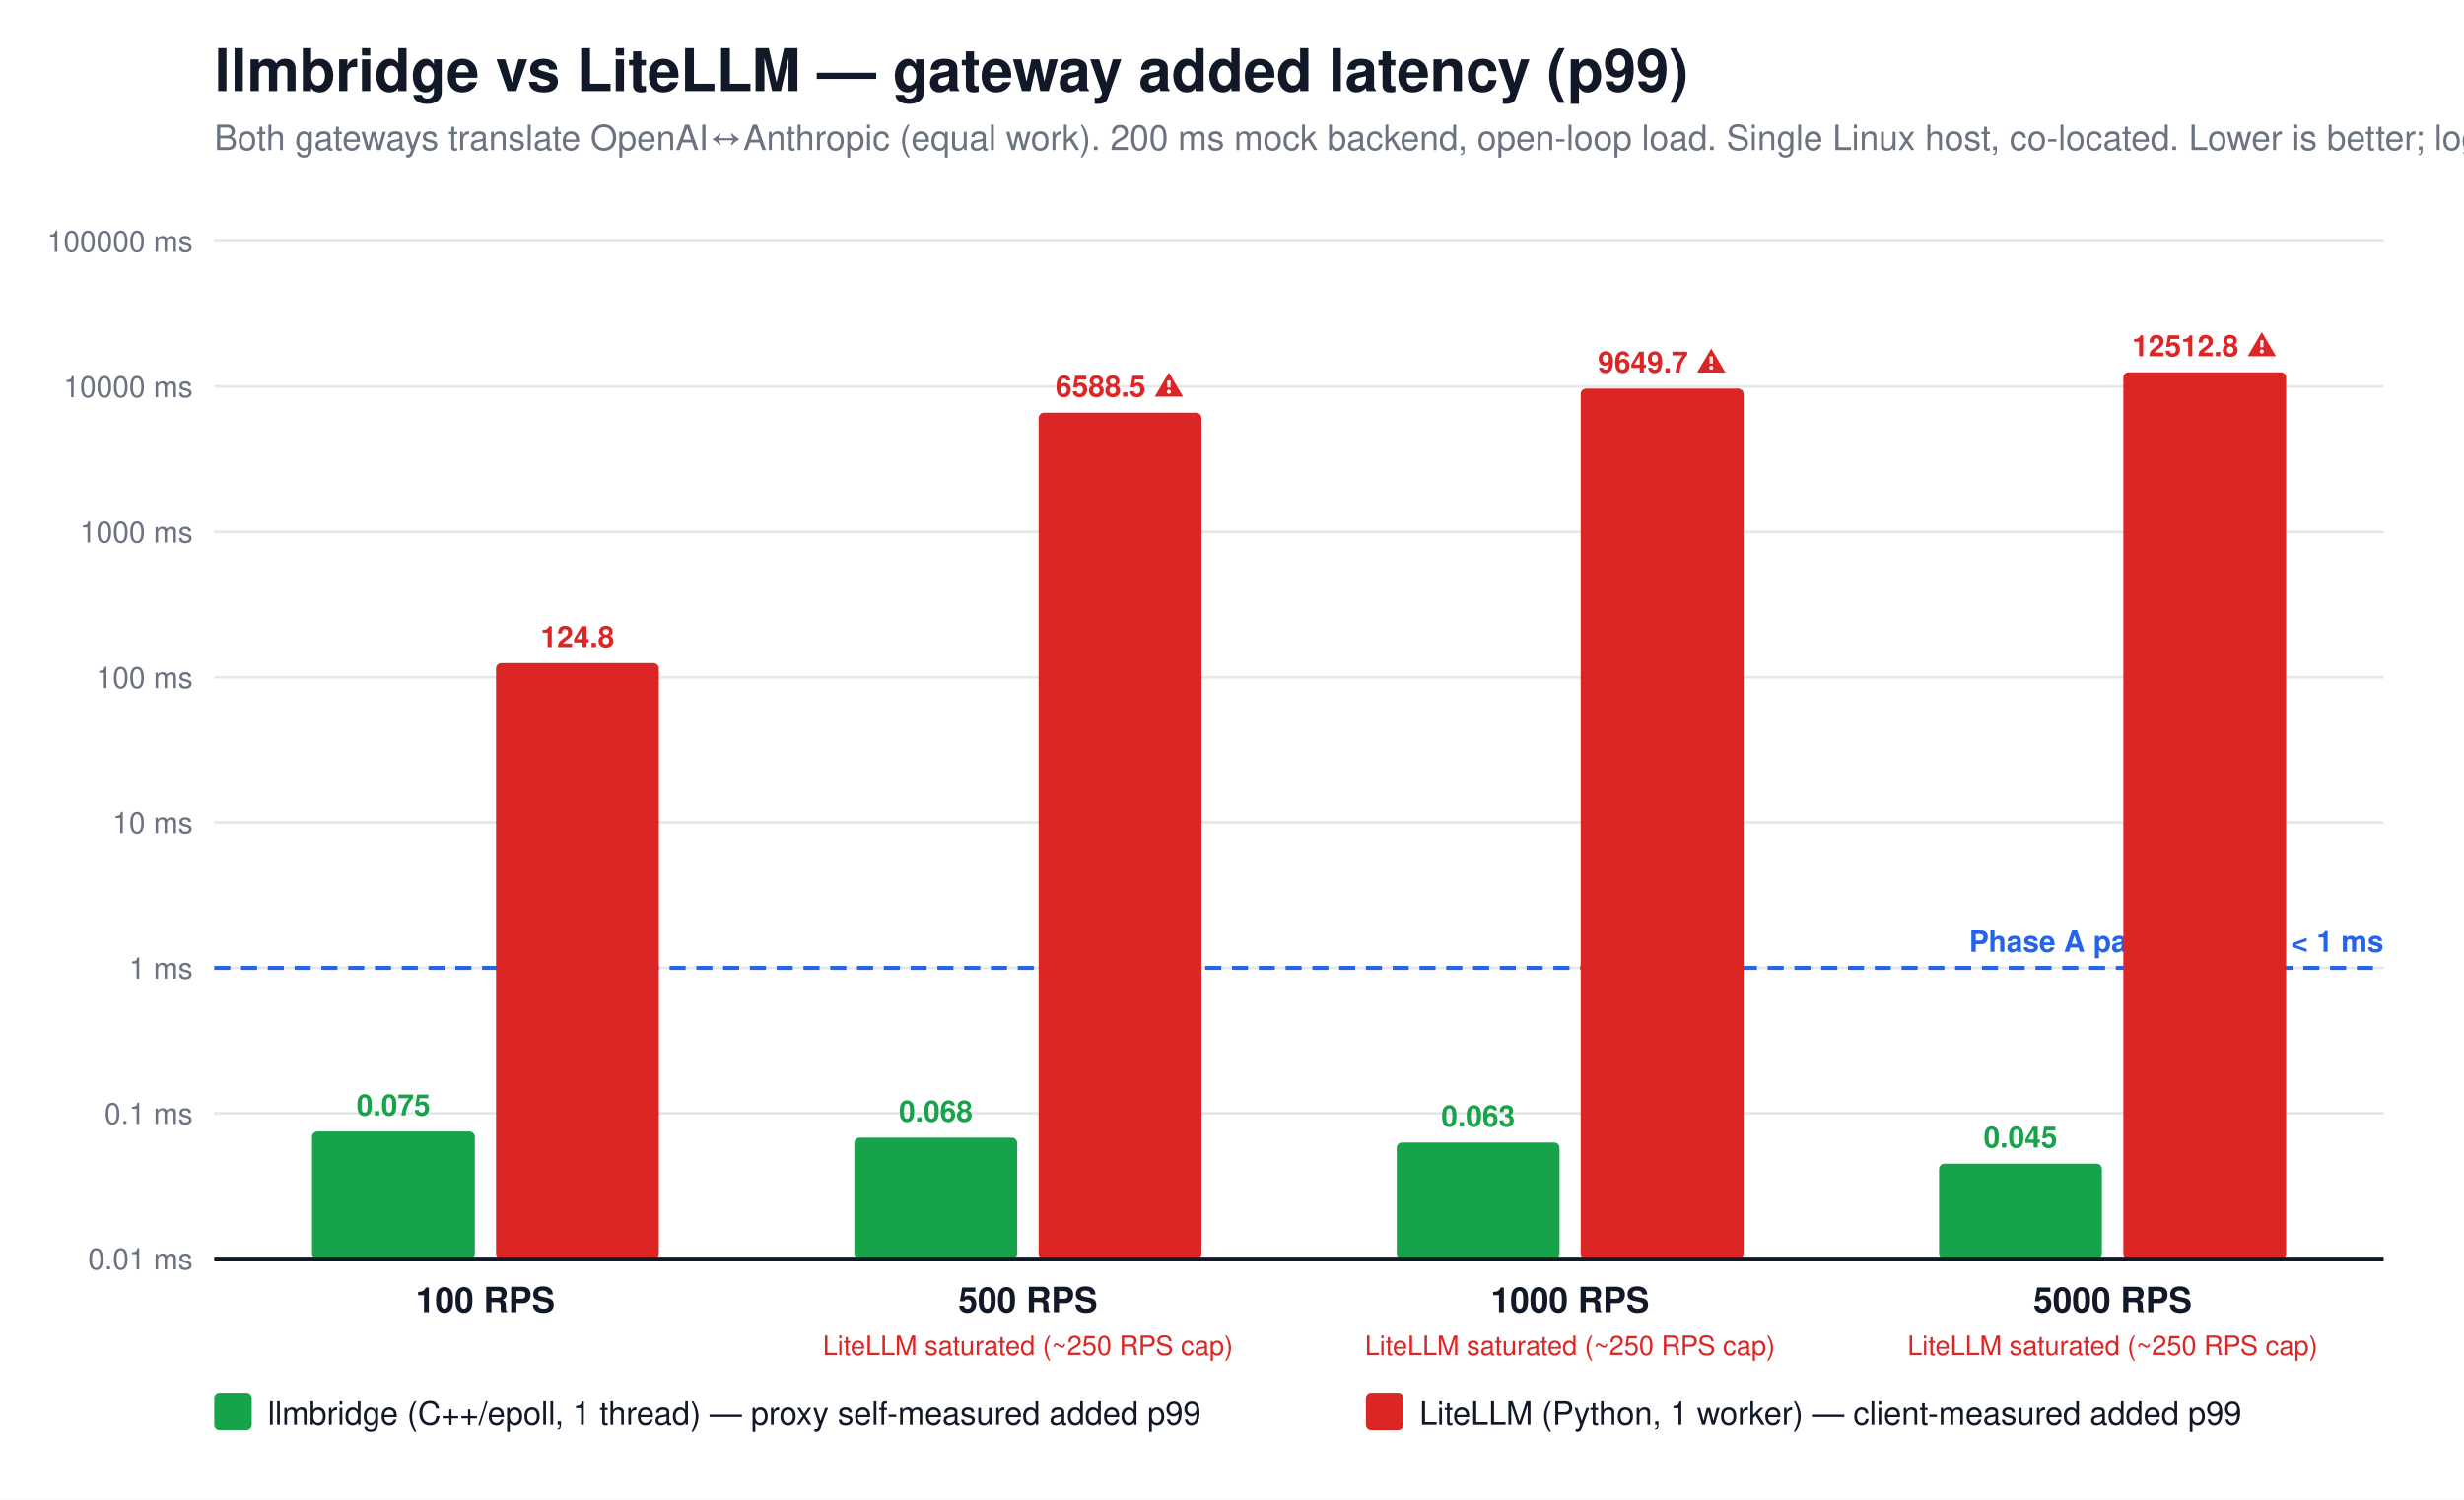
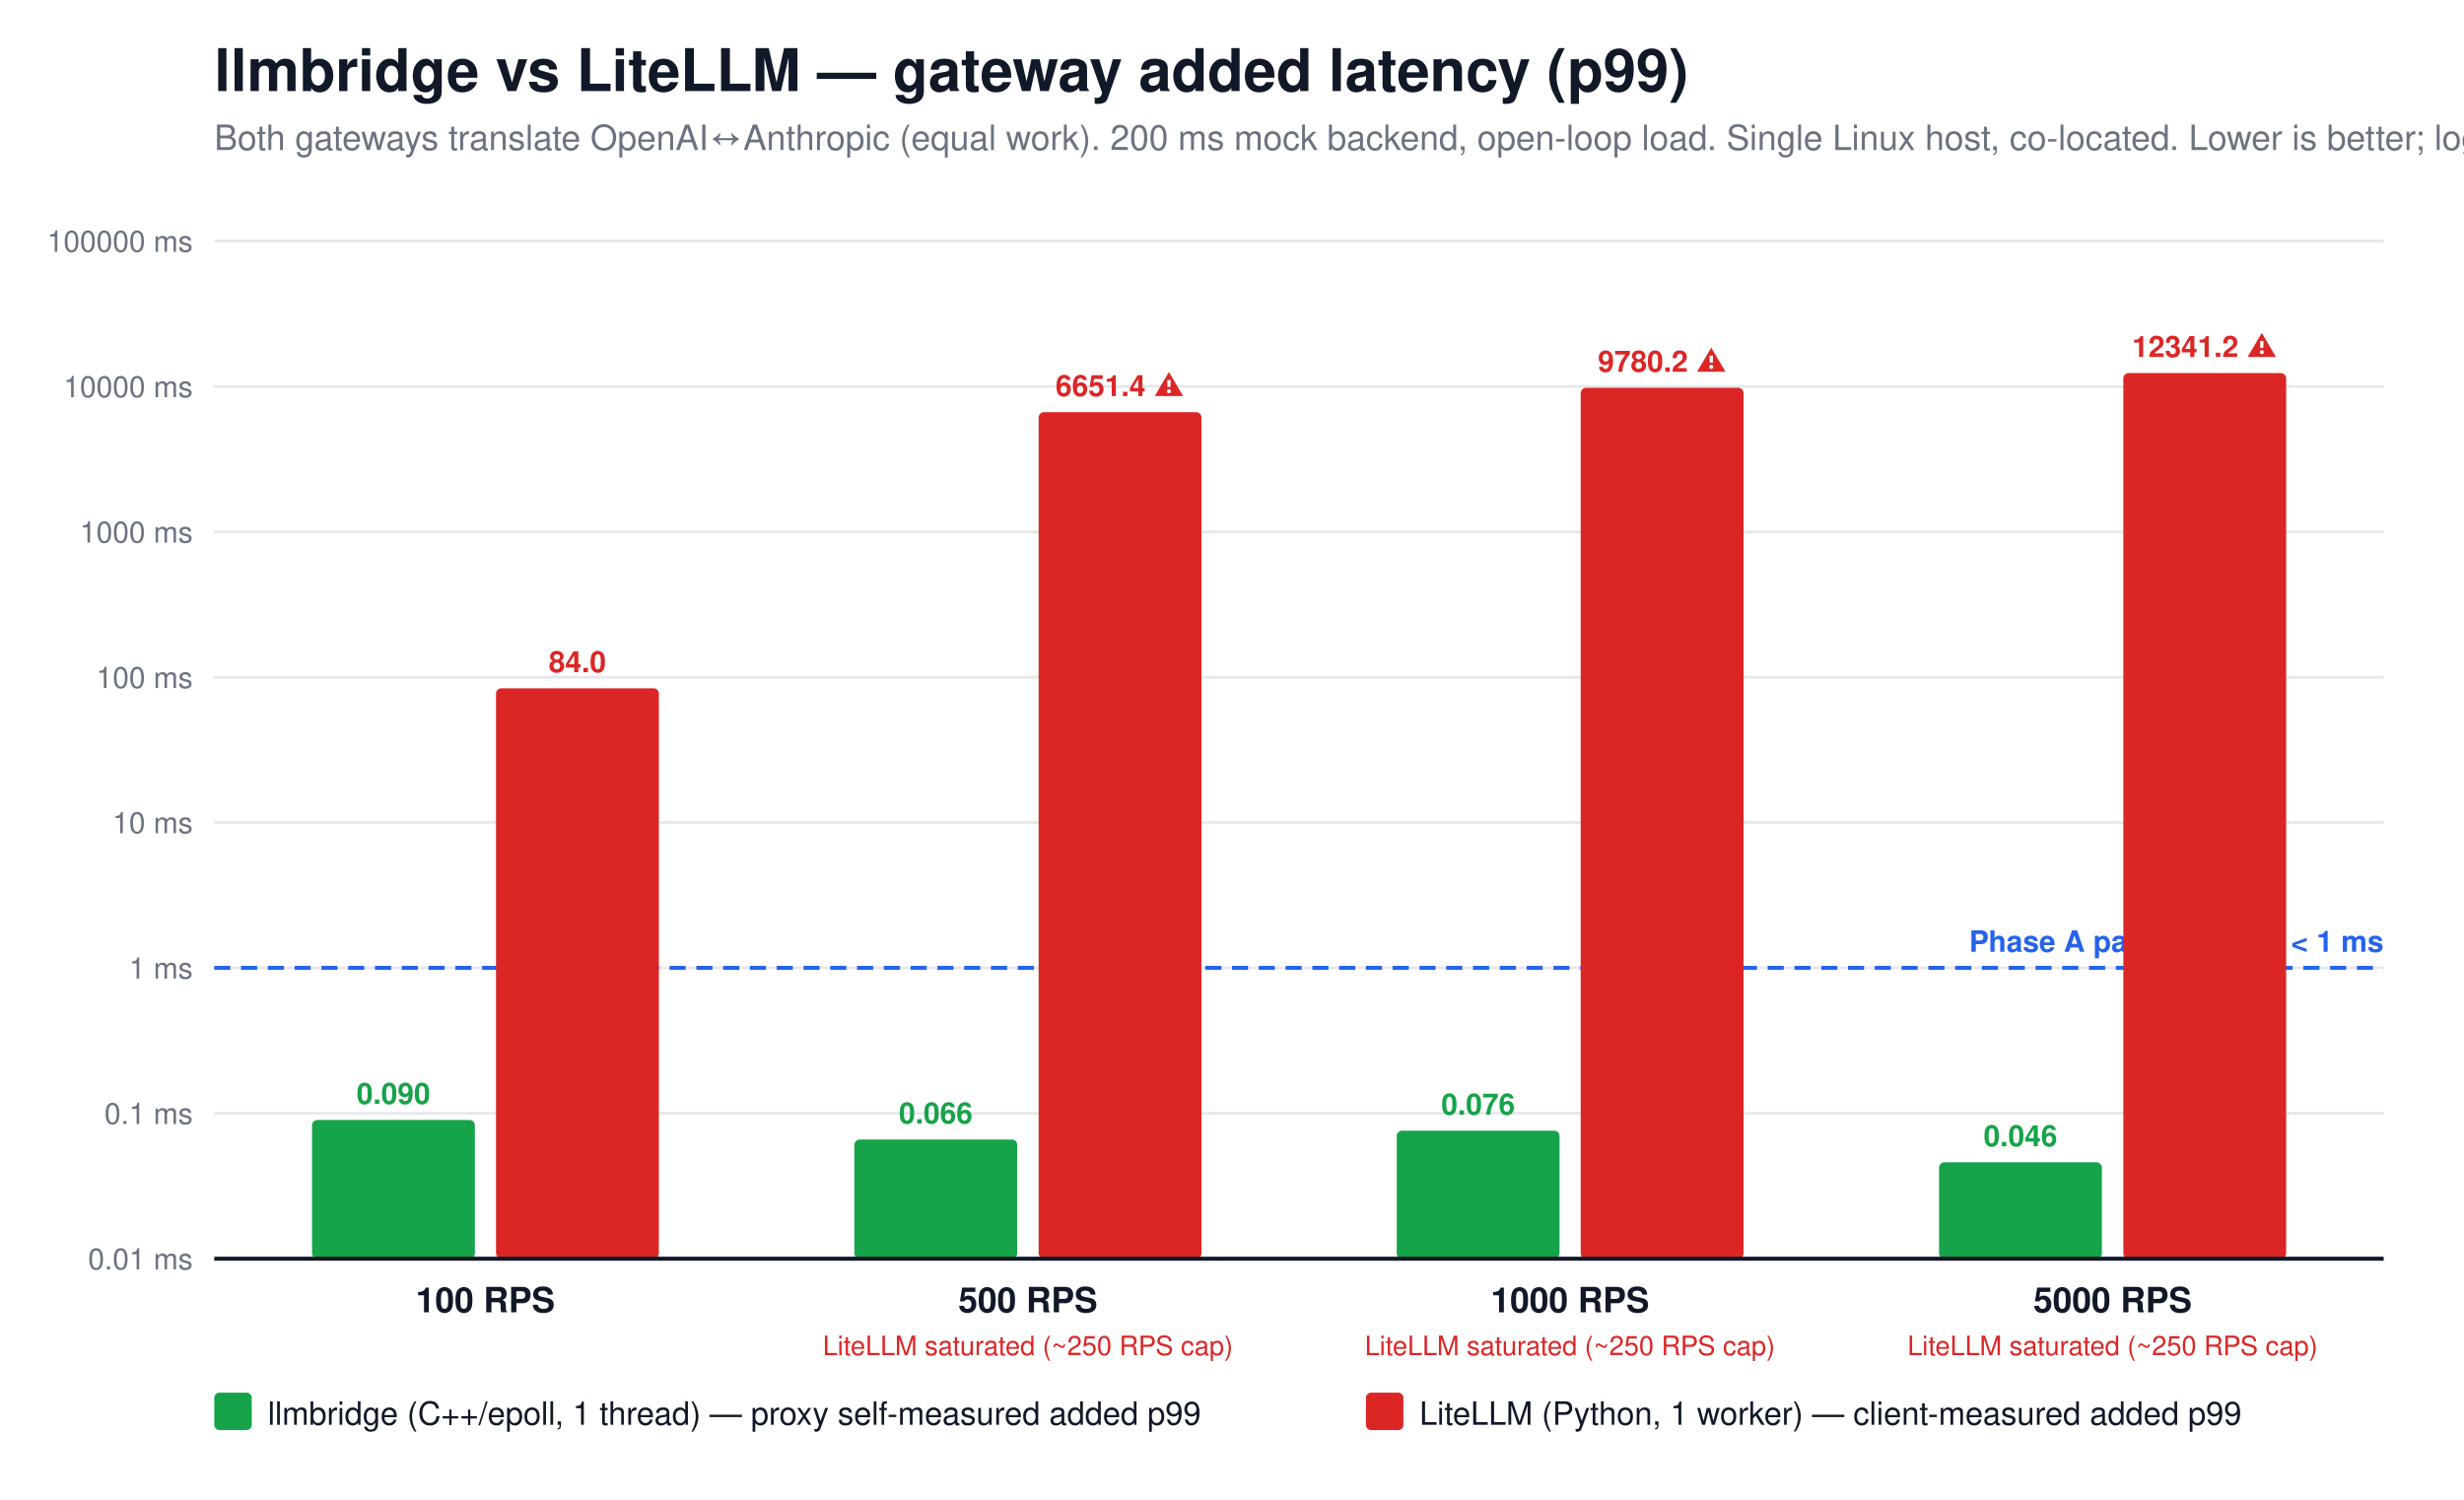
<svg xmlns="http://www.w3.org/2000/svg" width="920" height="560" viewBox="0 0 920 560" font-family="-apple-system,Segoe UI,Helvetica,Arial,sans-serif">
  <rect width="920" height="560" fill="white" />
  <text x="80" y="34" font-size="22" font-weight="700" fill="#111827">llmbridge vs LiteLLM — gateway added latency (p99)</text>
  <text x="80" y="56" font-size="13" fill="#6b7280">Both gateways translate OpenAI↔Anthropic (equal work). 200 ms mock backend, open-loop load. Single Linux host, co-located. Lower is better; log scale.</text>
  <line x1="80" y1="470.0" x2="890" y2="470.0" stroke="#e5e7eb" stroke-width="1" />
  <text x="72" y="474.0" font-size="11" fill="#6b7280" text-anchor="end">0.01 ms</text>
  <line x1="80" y1="415.7" x2="890" y2="415.7" stroke="#e5e7eb" stroke-width="1" />
  <text x="72" y="419.7" font-size="11" fill="#6b7280" text-anchor="end">0.1 ms</text>
  <line x1="80" y1="361.4" x2="890" y2="361.4" stroke="#e5e7eb" stroke-width="1" />
  <text x="72" y="365.4" font-size="11" fill="#6b7280" text-anchor="end">1 ms</text>
  <line x1="80" y1="307.1" x2="890" y2="307.1" stroke="#e5e7eb" stroke-width="1" />
  <text x="72" y="311.1" font-size="11" fill="#6b7280" text-anchor="end">10 ms</text>
  <line x1="80" y1="252.9" x2="890" y2="252.9" stroke="#e5e7eb" stroke-width="1" />
  <text x="72" y="256.9" font-size="11" fill="#6b7280" text-anchor="end">100 ms</text>
  <line x1="80" y1="198.6" x2="890" y2="198.6" stroke="#e5e7eb" stroke-width="1" />
  <text x="72" y="202.6" font-size="11" fill="#6b7280" text-anchor="end">1000 ms</text>
  <line x1="80" y1="144.3" x2="890" y2="144.3" stroke="#e5e7eb" stroke-width="1" />
  <text x="72" y="148.3" font-size="11" fill="#6b7280" text-anchor="end">10000 ms</text>
  <line x1="80" y1="90.0" x2="890" y2="90.0" stroke="#e5e7eb" stroke-width="1" />
  <text x="72" y="94.0" font-size="11" fill="#6b7280" text-anchor="end">100000 ms</text>
  <line x1="80" y1="361.4" x2="890" y2="361.4" stroke="#2563eb" stroke-width="1.5" stroke-dasharray="6 4" />
  <text x="890" y="355.4" font-size="11" fill="#2563eb" text-anchor="end" font-weight="600">Phase A pass bar: p99 &lt; 1 ms</text>
-   <rect x="116.5" y="422.5" width="60.8" height="47.5" fill="#16a34a" rx="2" />
-   <text x="146.9" y="416.5" font-size="11" fill="#16a34a" text-anchor="middle" font-weight="700">0.075</text>
-   <rect x="185.2" y="247.6" width="60.8" height="222.4" fill="#dc2626" rx="2" />
-   <text x="215.6" y="241.6" font-size="11" fill="#dc2626" text-anchor="middle" font-weight="700">124.8</text>
+   <rect x="116.5" y="418.2" width="60.8" height="51.8" fill="#16a34a" rx="2" />
+   <text x="146.9" y="412.2" font-size="11" fill="#16a34a" text-anchor="middle" font-weight="700">0.090</text>
+   <rect x="185.2" y="257.0" width="60.8" height="213.0" fill="#dc2626" rx="2" />
+   <text x="215.6" y="251.0" font-size="11" fill="#dc2626" text-anchor="middle" font-weight="700">84.0</text>
  <text x="181.2" y="490.0" font-size="13" fill="#111827" text-anchor="middle" font-weight="600">100 RPS</text>
-   <rect x="319.0" y="424.8" width="60.8" height="45.2" fill="#16a34a" rx="2" />
-   <text x="349.4" y="418.8" font-size="11" fill="#16a34a" text-anchor="middle" font-weight="700">0.068</text>
-   <rect x="387.8" y="154.1" width="60.8" height="315.9" fill="#dc2626" rx="2" />
-   <text x="418.1" y="148.1" font-size="11" fill="#dc2626" text-anchor="middle" font-weight="700">6588.5 ⚠</text>
+   <rect x="319.0" y="425.5" width="60.8" height="44.5" fill="#16a34a" rx="2" />
+   <text x="349.4" y="419.5" font-size="11" fill="#16a34a" text-anchor="middle" font-weight="700">0.066</text>
+   <rect x="387.8" y="153.9" width="60.8" height="316.1" fill="#dc2626" rx="2" />
+   <text x="418.1" y="147.9" font-size="11" fill="#dc2626" text-anchor="middle" font-weight="700">6651.4 ⚠</text>
  <text x="383.8" y="490.0" font-size="13" fill="#111827" text-anchor="middle" font-weight="600">500 RPS</text>
  <text x="383.8" y="506.0" font-size="10" fill="#dc2626" text-anchor="middle">LiteLLM saturated (~250 RPS cap)</text>
-   <rect x="521.5" y="426.6" width="60.8" height="43.4" fill="#16a34a" rx="2" />
-   <text x="551.9" y="420.6" font-size="11" fill="#16a34a" text-anchor="middle" font-weight="700">0.063</text>
-   <rect x="590.2" y="145.1" width="60.8" height="324.9" fill="#dc2626" rx="2" />
-   <text x="620.6" y="139.1" font-size="11" fill="#dc2626" text-anchor="middle" font-weight="700">9649.7 ⚠</text>
+   <rect x="521.5" y="422.2" width="60.8" height="47.8" fill="#16a34a" rx="2" />
+   <text x="551.9" y="416.2" font-size="11" fill="#16a34a" text-anchor="middle" font-weight="700">0.076</text>
+   <rect x="590.2" y="144.8" width="60.8" height="325.2" fill="#dc2626" rx="2" />
+   <text x="620.6" y="138.8" font-size="11" fill="#dc2626" text-anchor="middle" font-weight="700">9780.2 ⚠</text>
  <text x="586.2" y="490.0" font-size="13" fill="#111827" text-anchor="middle" font-weight="600">1000 RPS</text>
  <text x="586.2" y="506.0" font-size="10" fill="#dc2626" text-anchor="middle">LiteLLM saturated (~250 RPS cap)</text>
-   <rect x="724.0" y="434.5" width="60.8" height="35.5" fill="#16a34a" rx="2" />
-   <text x="754.4" y="428.5" font-size="11" fill="#16a34a" text-anchor="middle" font-weight="700">0.045</text>
-   <rect x="792.8" y="139.0" width="60.8" height="331.0" fill="#dc2626" rx="2" />
-   <text x="823.1" y="133.0" font-size="11" fill="#dc2626" text-anchor="middle" font-weight="700">12512.8 ⚠</text>
+   <rect x="724.0" y="434.0" width="60.8" height="36.0" fill="#16a34a" rx="2" />
+   <text x="754.4" y="428.0" font-size="11" fill="#16a34a" text-anchor="middle" font-weight="700">0.046</text>
+   <rect x="792.8" y="139.3" width="60.8" height="330.7" fill="#dc2626" rx="2" />
+   <text x="823.1" y="133.3" font-size="11" fill="#dc2626" text-anchor="middle" font-weight="700">12341.2 ⚠</text>
  <text x="788.8" y="490.0" font-size="13" fill="#111827" text-anchor="middle" font-weight="600">5000 RPS</text>
  <text x="788.8" y="506.0" font-size="10" fill="#dc2626" text-anchor="middle">LiteLLM saturated (~250 RPS cap)</text>
  <line x1="80" y1="470.0" x2="890" y2="470.0" stroke="#111827" stroke-width="1.5" />
  <rect x="80" y="520" width="14" height="14" fill="#16a34a" rx="2" />
  <text x="100" y="532" font-size="12" fill="#111827">llmbridge (C++/epoll, 1 thread) — proxy self-measured added p99</text>
  <rect x="510" y="520" width="14" height="14" fill="#dc2626" rx="2" />
  <text x="530" y="532" font-size="12" fill="#111827">LiteLLM (Python, 1 worker) — client-measured added p99</text>
</svg>
